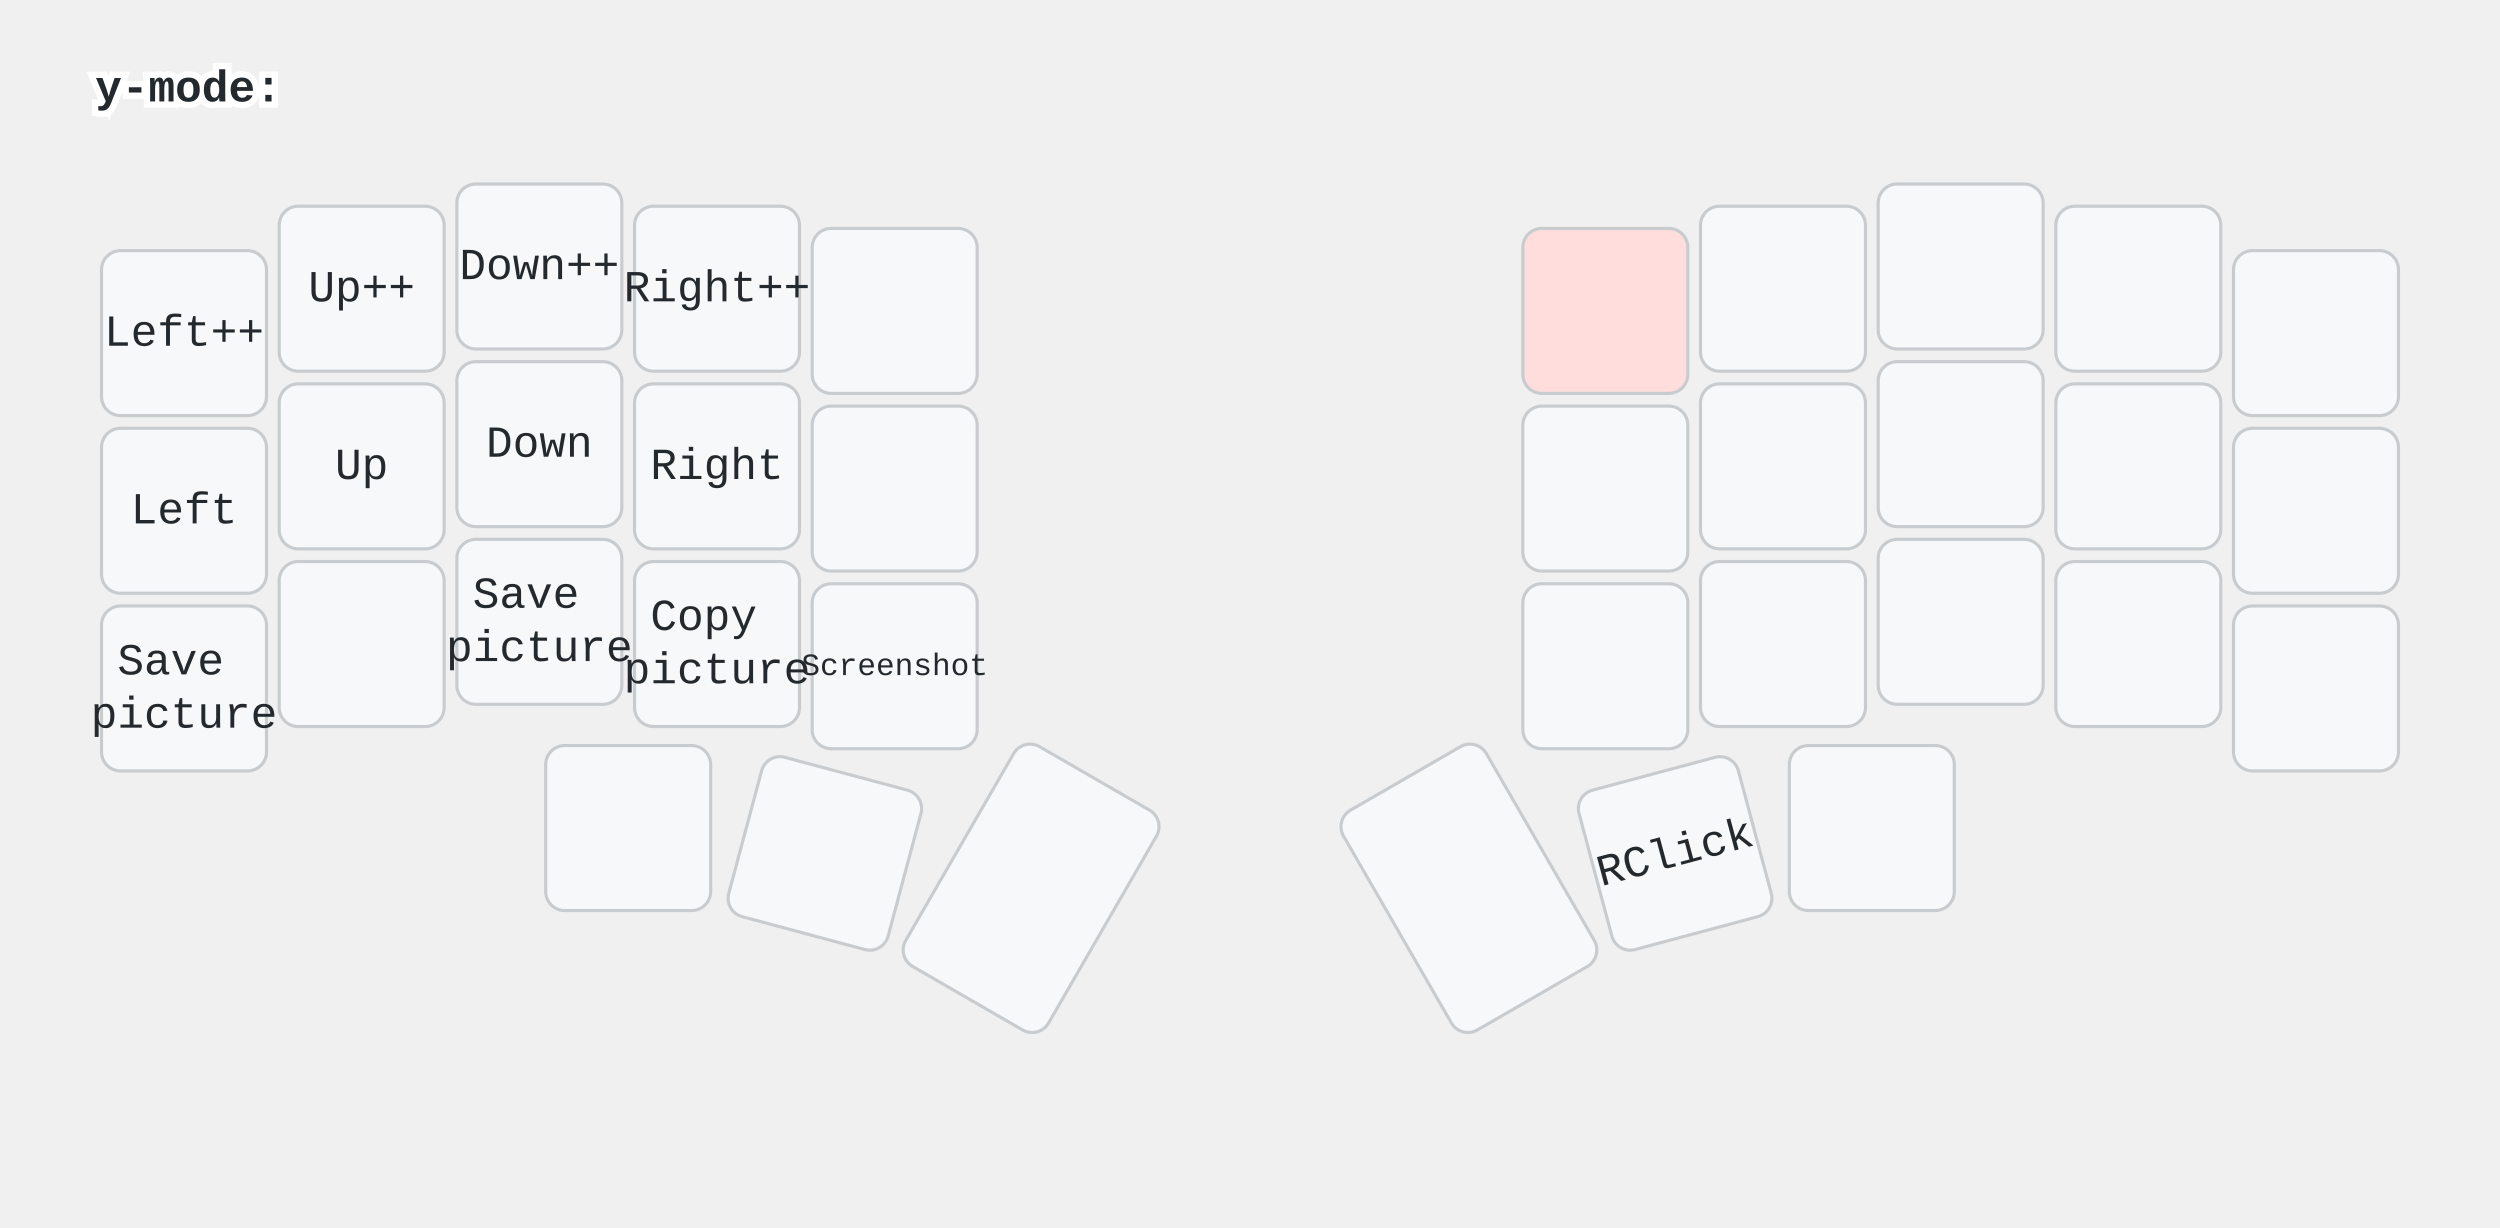
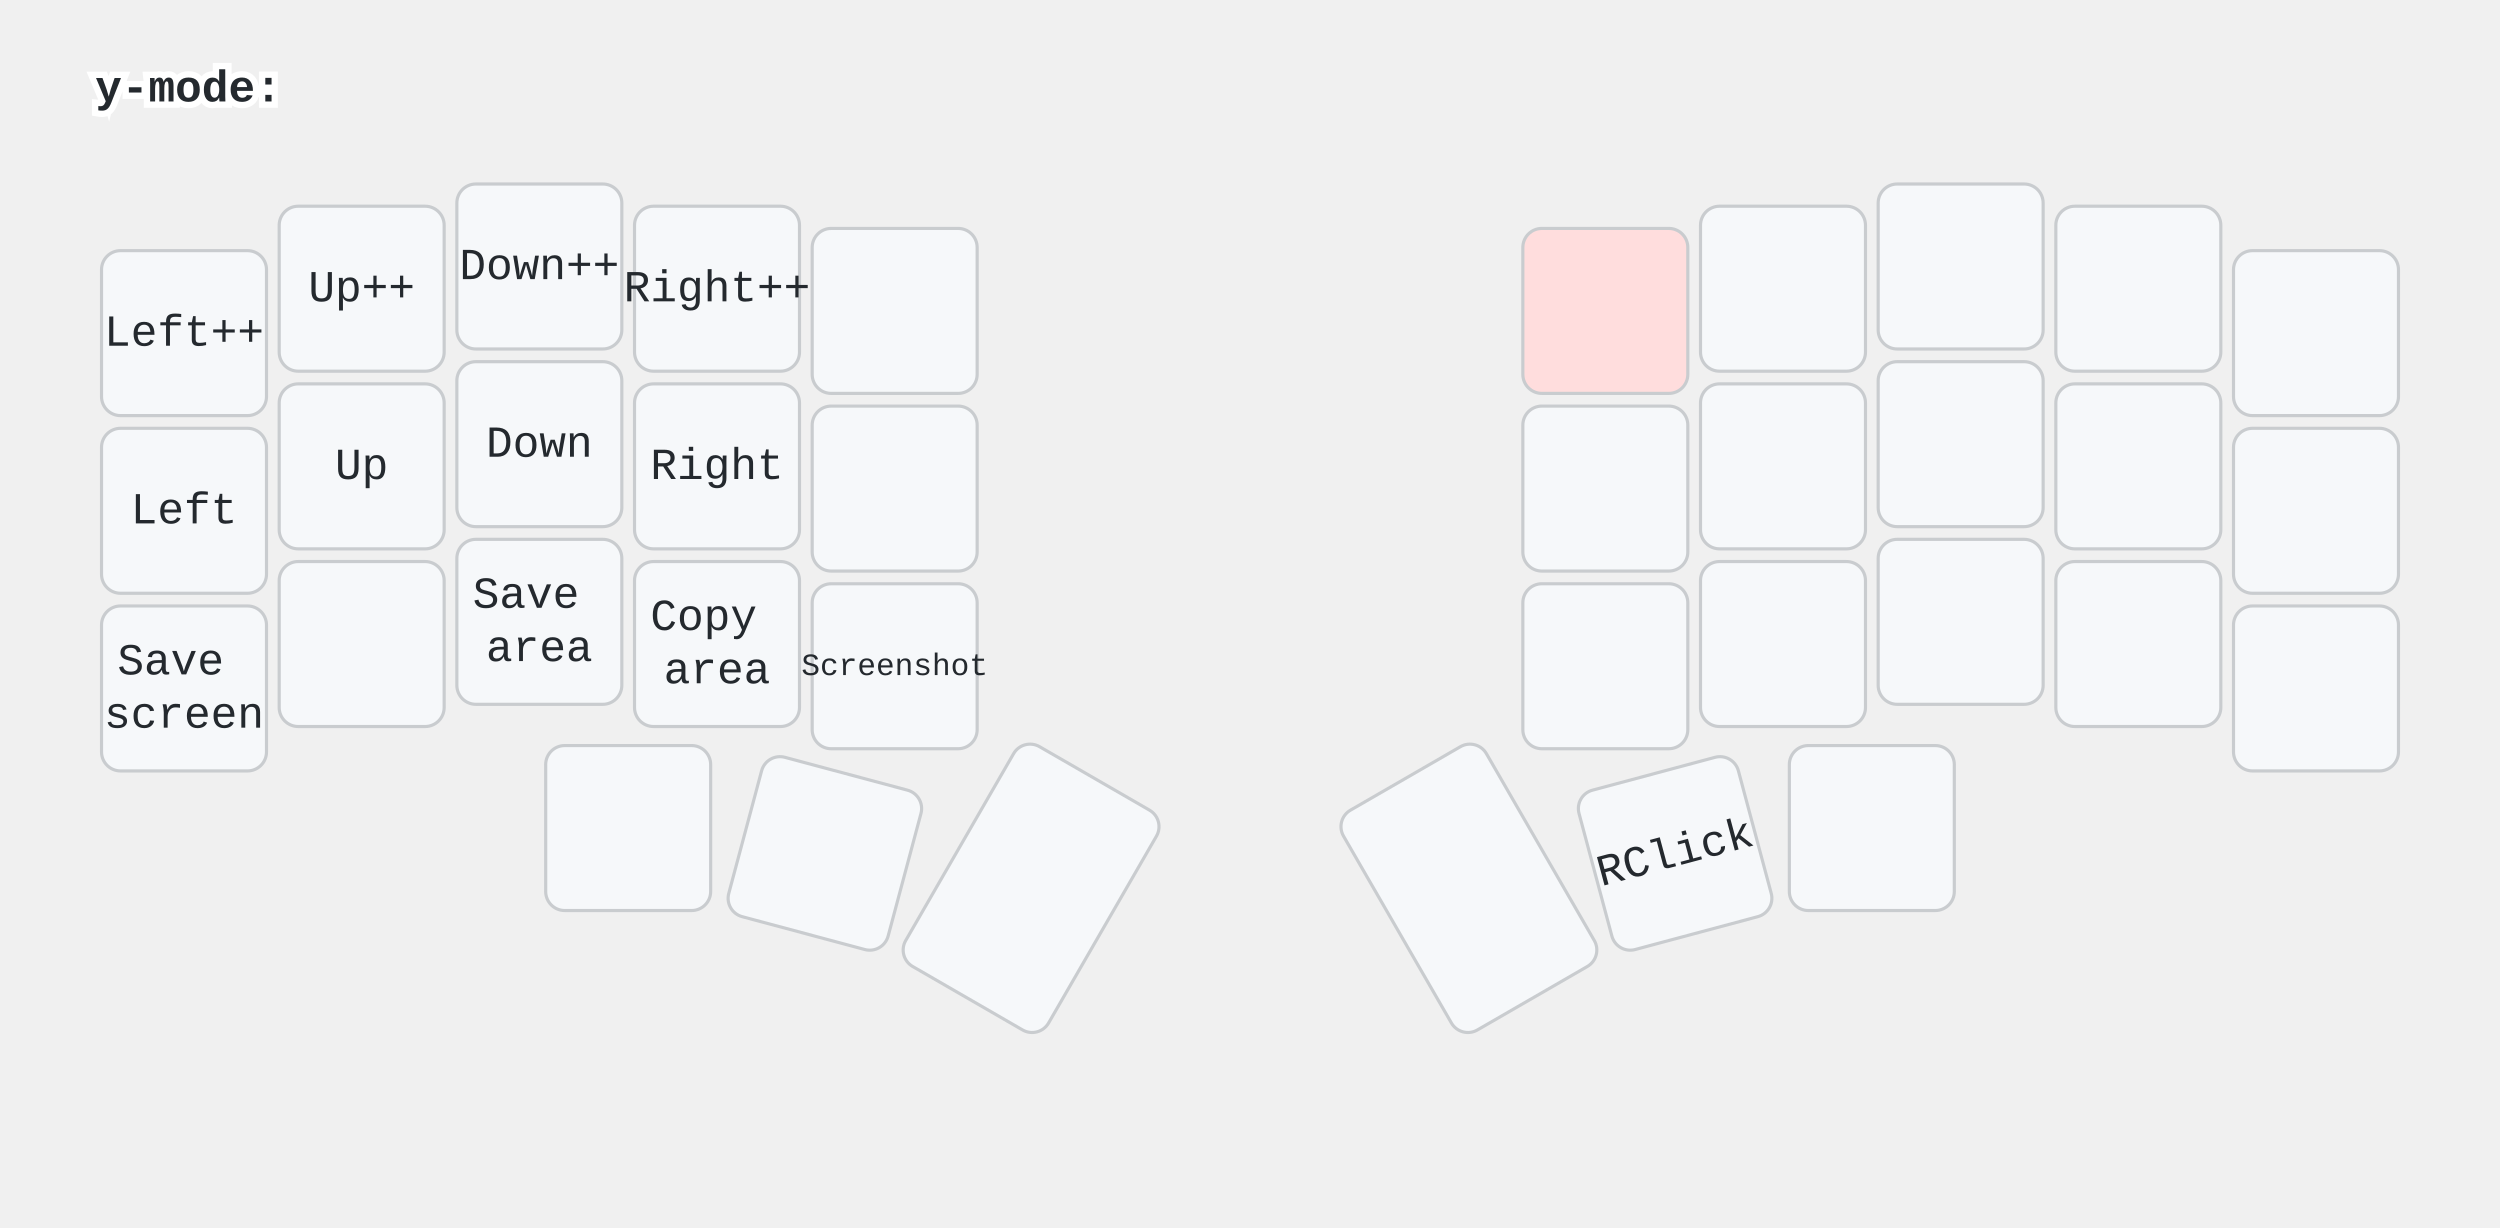
<svg xmlns="http://www.w3.org/2000/svg" width="788" height="387" viewBox="0 0 788 387" class="keymap">
  <style>/* inherit to force styles through use tags */
svg path {
    fill: inherit;
}

/* font and background color specifications */
svg.keymap {
    font-family: SFMono-Regular,Consolas,Liberation Mono,Menlo,monospace;
    font-size: 14px;
    font-kerning: normal;
    text-rendering: optimizeLegibility;
    fill: #24292e;
}

/* default key styling */
rect.key {
    fill: #f6f8fa;
}

rect.key, rect.combo {
    stroke: #c9cccf;
    stroke-width: 1;
}

/* default key side styling, only used is draw_key_sides is set */
rect.side {
    filter: brightness(90%);
}

/* color accent for combo boxes */
rect.combo, rect.combo-separate {
    fill: #cdf;
}

/* color accent for held keys */
rect.held, rect.combo.held {
    fill: #fdd;
}

/* color accent for ghost (optional) keys */
rect.ghost, rect.combo.ghost {
    stroke-dasharray: 4, 4;
    stroke-width: 2;
}

text {
    text-anchor: middle;
    dominant-baseline: middle;
}

/* styling for layer labels */
text.label {
    font-weight: bold;
    text-anchor: start;
    stroke: white;
    stroke-width: 4;
    paint-order: stroke;
}

/* styling for optional footer */
text.footer {
    text-anchor: end;
    dominant-baseline: auto;
    stroke: white;
    stroke-width: 4;
    paint-order: stroke;
}

/* styling for combo tap, and key non-tap label text */
text.combo, text.hold, text.shifted, text.left, text.right {
    font-size: 11px;
}

text.hold {
    text-anchor: middle;
    dominant-baseline: auto;
}

text.shifted {
    text-anchor: middle;
    dominant-baseline: hanging;
}

text.left {
    text-anchor: start;
}

text.right {
    text-anchor: end;
}

text.layer-activator {
    text-decoration: underline;
}

/* styling for hold/shifted label text in combo box */
text.combo.hold, text.combo.shifted, text.combo.left, text.combo.right {
    font-size: 8px;
}

/* lighter symbol for transparent keys */
text.trans {
    fill: #7b7e81;
}

/* styling for combo dendrons */
path.combo {
    stroke-width: 1;
    stroke: gray;
    fill: none;
}

/* Start Tabler Icons Cleanup */
/* cannot use height/width with glyphs */
.icon-tabler &gt; path {
    fill: inherit;
    stroke: inherit;
    stroke-width: 2;
}
/* hide tabler's default box */
.icon-tabler &gt; path[stroke="none"][fill="none"] {
    visibility: hidden;
}
/* End Tabler Icons Cleanup */
</style>
  <g transform="translate(30, 0)" class="layer-y-mode">
    <text x="0" y="28" class="label" id="y-mode">y-mode:</text>
    <g transform="translate(0, 56)">
      <g transform="translate(28, 49)" class="key keypos-0">
        <rect rx="6" ry="6" x="-26" y="-26" width="52" height="52" class="key" />
        <text x="0" y="0" class="key tap">Left++</text>
      </g>
      <g transform="translate(84, 35)" class="key keypos-1">
        <rect rx="6" ry="6" x="-26" y="-26" width="52" height="52" class="key" />
        <text x="0" y="0" class="key tap">Up++</text>
      </g>
      <g transform="translate(140, 28)" class="key keypos-2">
        <rect rx="6" ry="6" x="-26" y="-26" width="52" height="52" class="key" />
        <text x="0" y="0" class="key tap">Down++</text>
      </g>
      <g transform="translate(196, 35)" class="key keypos-3">
        <rect rx="6" ry="6" x="-26" y="-26" width="52" height="52" class="key" />
        <text x="0" y="0" class="key tap">Right++</text>
      </g>
      <g transform="translate(252, 42)" class="key keypos-4">
        <rect rx="6" ry="6" x="-26" y="-26" width="52" height="52" class="key" />
      </g>
      <g transform="translate(476, 42)" class="key held keypos-5">
        <rect rx="6" ry="6" x="-26" y="-26" width="52" height="52" class="key held" />
      </g>
      <g transform="translate(532, 35)" class="key keypos-6">
        <rect rx="6" ry="6" x="-26" y="-26" width="52" height="52" class="key" />
      </g>
      <g transform="translate(588, 28)" class="key keypos-7">
        <rect rx="6" ry="6" x="-26" y="-26" width="52" height="52" class="key" />
      </g>
      <g transform="translate(644, 35)" class="key keypos-8">
        <rect rx="6" ry="6" x="-26" y="-26" width="52" height="52" class="key" />
      </g>
      <g transform="translate(700, 49)" class="key keypos-9">
        <rect rx="6" ry="6" x="-26" y="-26" width="52" height="52" class="key" />
      </g>
      <g transform="translate(28, 105)" class="key keypos-10">
        <rect rx="6" ry="6" x="-26" y="-26" width="52" height="52" class="key" />
        <text x="0" y="0" class="key tap">Left</text>
      </g>
      <g transform="translate(84, 91)" class="key keypos-11">
        <rect rx="6" ry="6" x="-26" y="-26" width="52" height="52" class="key" />
        <text x="0" y="0" class="key tap">Up</text>
      </g>
      <g transform="translate(140, 84)" class="key keypos-12">
        <rect rx="6" ry="6" x="-26" y="-26" width="52" height="52" class="key" />
        <text x="0" y="0" class="key tap">Down</text>
      </g>
      <g transform="translate(196, 91)" class="key keypos-13">
        <rect rx="6" ry="6" x="-26" y="-26" width="52" height="52" class="key" />
        <text x="0" y="0" class="key tap">Right</text>
      </g>
      <g transform="translate(252, 98)" class="key keypos-14">
        <rect rx="6" ry="6" x="-26" y="-26" width="52" height="52" class="key" />
      </g>
      <g transform="translate(476, 98)" class="key keypos-15">
        <rect rx="6" ry="6" x="-26" y="-26" width="52" height="52" class="key" />
      </g>
      <g transform="translate(532, 91)" class="key keypos-16">
        <rect rx="6" ry="6" x="-26" y="-26" width="52" height="52" class="key" />
      </g>
      <g transform="translate(588, 84)" class="key keypos-17">
        <rect rx="6" ry="6" x="-26" y="-26" width="52" height="52" class="key" />
      </g>
      <g transform="translate(644, 91)" class="key keypos-18">
        <rect rx="6" ry="6" x="-26" y="-26" width="52" height="52" class="key" />
      </g>
      <g transform="translate(700, 105)" class="key keypos-19">
        <rect rx="6" ry="6" x="-26" y="-26" width="52" height="52" class="key" />
      </g>
      <g transform="translate(28, 161)" class="key keypos-20">
        <rect rx="6" ry="6" x="-26" y="-26" width="52" height="52" class="key" />
        <text x="0" y="0" class="key tap">
          <tspan x="0" dy="-0.6em">Save</tspan>
-           <tspan x="0" dy="1.2em">picture</tspan>
+           <tspan x="0" dy="1.2em">screen</tspan>
        </text>
      </g>
      <g transform="translate(84, 147)" class="key keypos-21">
        <rect rx="6" ry="6" x="-26" y="-26" width="52" height="52" class="key" />
      </g>
      <g transform="translate(140, 140)" class="key keypos-22">
        <rect rx="6" ry="6" x="-26" y="-26" width="52" height="52" class="key" />
        <text x="0" y="0" class="key tap">
          <tspan x="0" dy="-0.6em">Save</tspan>
-           <tspan x="0" dy="1.2em">picture</tspan>
+           <tspan x="0" dy="1.2em">area</tspan>
        </text>
      </g>
      <g transform="translate(196, 147)" class="key keypos-23">
        <rect rx="6" ry="6" x="-26" y="-26" width="52" height="52" class="key" />
        <text x="0" y="0" class="key tap">
          <tspan x="0" dy="-0.6em">Copy</tspan>
-           <tspan x="0" dy="1.2em">picture</tspan>
+           <tspan x="0" dy="1.2em">area</tspan>
        </text>
      </g>
      <g transform="translate(252, 154)" class="key keypos-24">
        <rect rx="6" ry="6" x="-26" y="-26" width="52" height="52" class="key" />
        <text x="0" y="0" class="key tap">
          <tspan style="font-size: 70%">Screenshot</tspan>
        </text>
      </g>
      <g transform="translate(476, 154)" class="key keypos-25">
        <rect rx="6" ry="6" x="-26" y="-26" width="52" height="52" class="key" />
      </g>
      <g transform="translate(532, 147)" class="key keypos-26">
        <rect rx="6" ry="6" x="-26" y="-26" width="52" height="52" class="key" />
      </g>
      <g transform="translate(588, 140)" class="key keypos-27">
        <rect rx="6" ry="6" x="-26" y="-26" width="52" height="52" class="key" />
      </g>
      <g transform="translate(644, 147)" class="key keypos-28">
        <rect rx="6" ry="6" x="-26" y="-26" width="52" height="52" class="key" />
      </g>
      <g transform="translate(700, 161)" class="key keypos-29">
        <rect rx="6" ry="6" x="-26" y="-26" width="52" height="52" class="key" />
      </g>
      <g transform="translate(168, 205)" class="key keypos-30">
        <rect rx="6" ry="6" x="-26" y="-26" width="52" height="52" class="key" />
      </g>
      <g transform="translate(230, 213) rotate(15.0)" class="key keypos-31">
        <rect rx="6" ry="6" x="-26" y="-26" width="52" height="52" class="key" />
      </g>
      <g transform="translate(295, 224) rotate(30.0)" class="key keypos-32">
        <rect rx="6" ry="6" x="-26" y="-40" width="52" height="80" class="key" />
      </g>
      <g transform="translate(433, 224) rotate(-30.0)" class="key keypos-33">
        <rect rx="6" ry="6" x="-26" y="-40" width="52" height="80" class="key" />
      </g>
      <g transform="translate(498, 213) rotate(-15.0)" class="key keypos-34">
        <rect rx="6" ry="6" x="-26" y="-26" width="52" height="52" class="key" />
        <text x="0" y="0" class="key tap">RClick</text>
      </g>
      <g transform="translate(560, 205)" class="key keypos-35">
        <rect rx="6" ry="6" x="-26" y="-26" width="52" height="52" class="key" />
      </g>
    </g>
  </g>
</svg>
